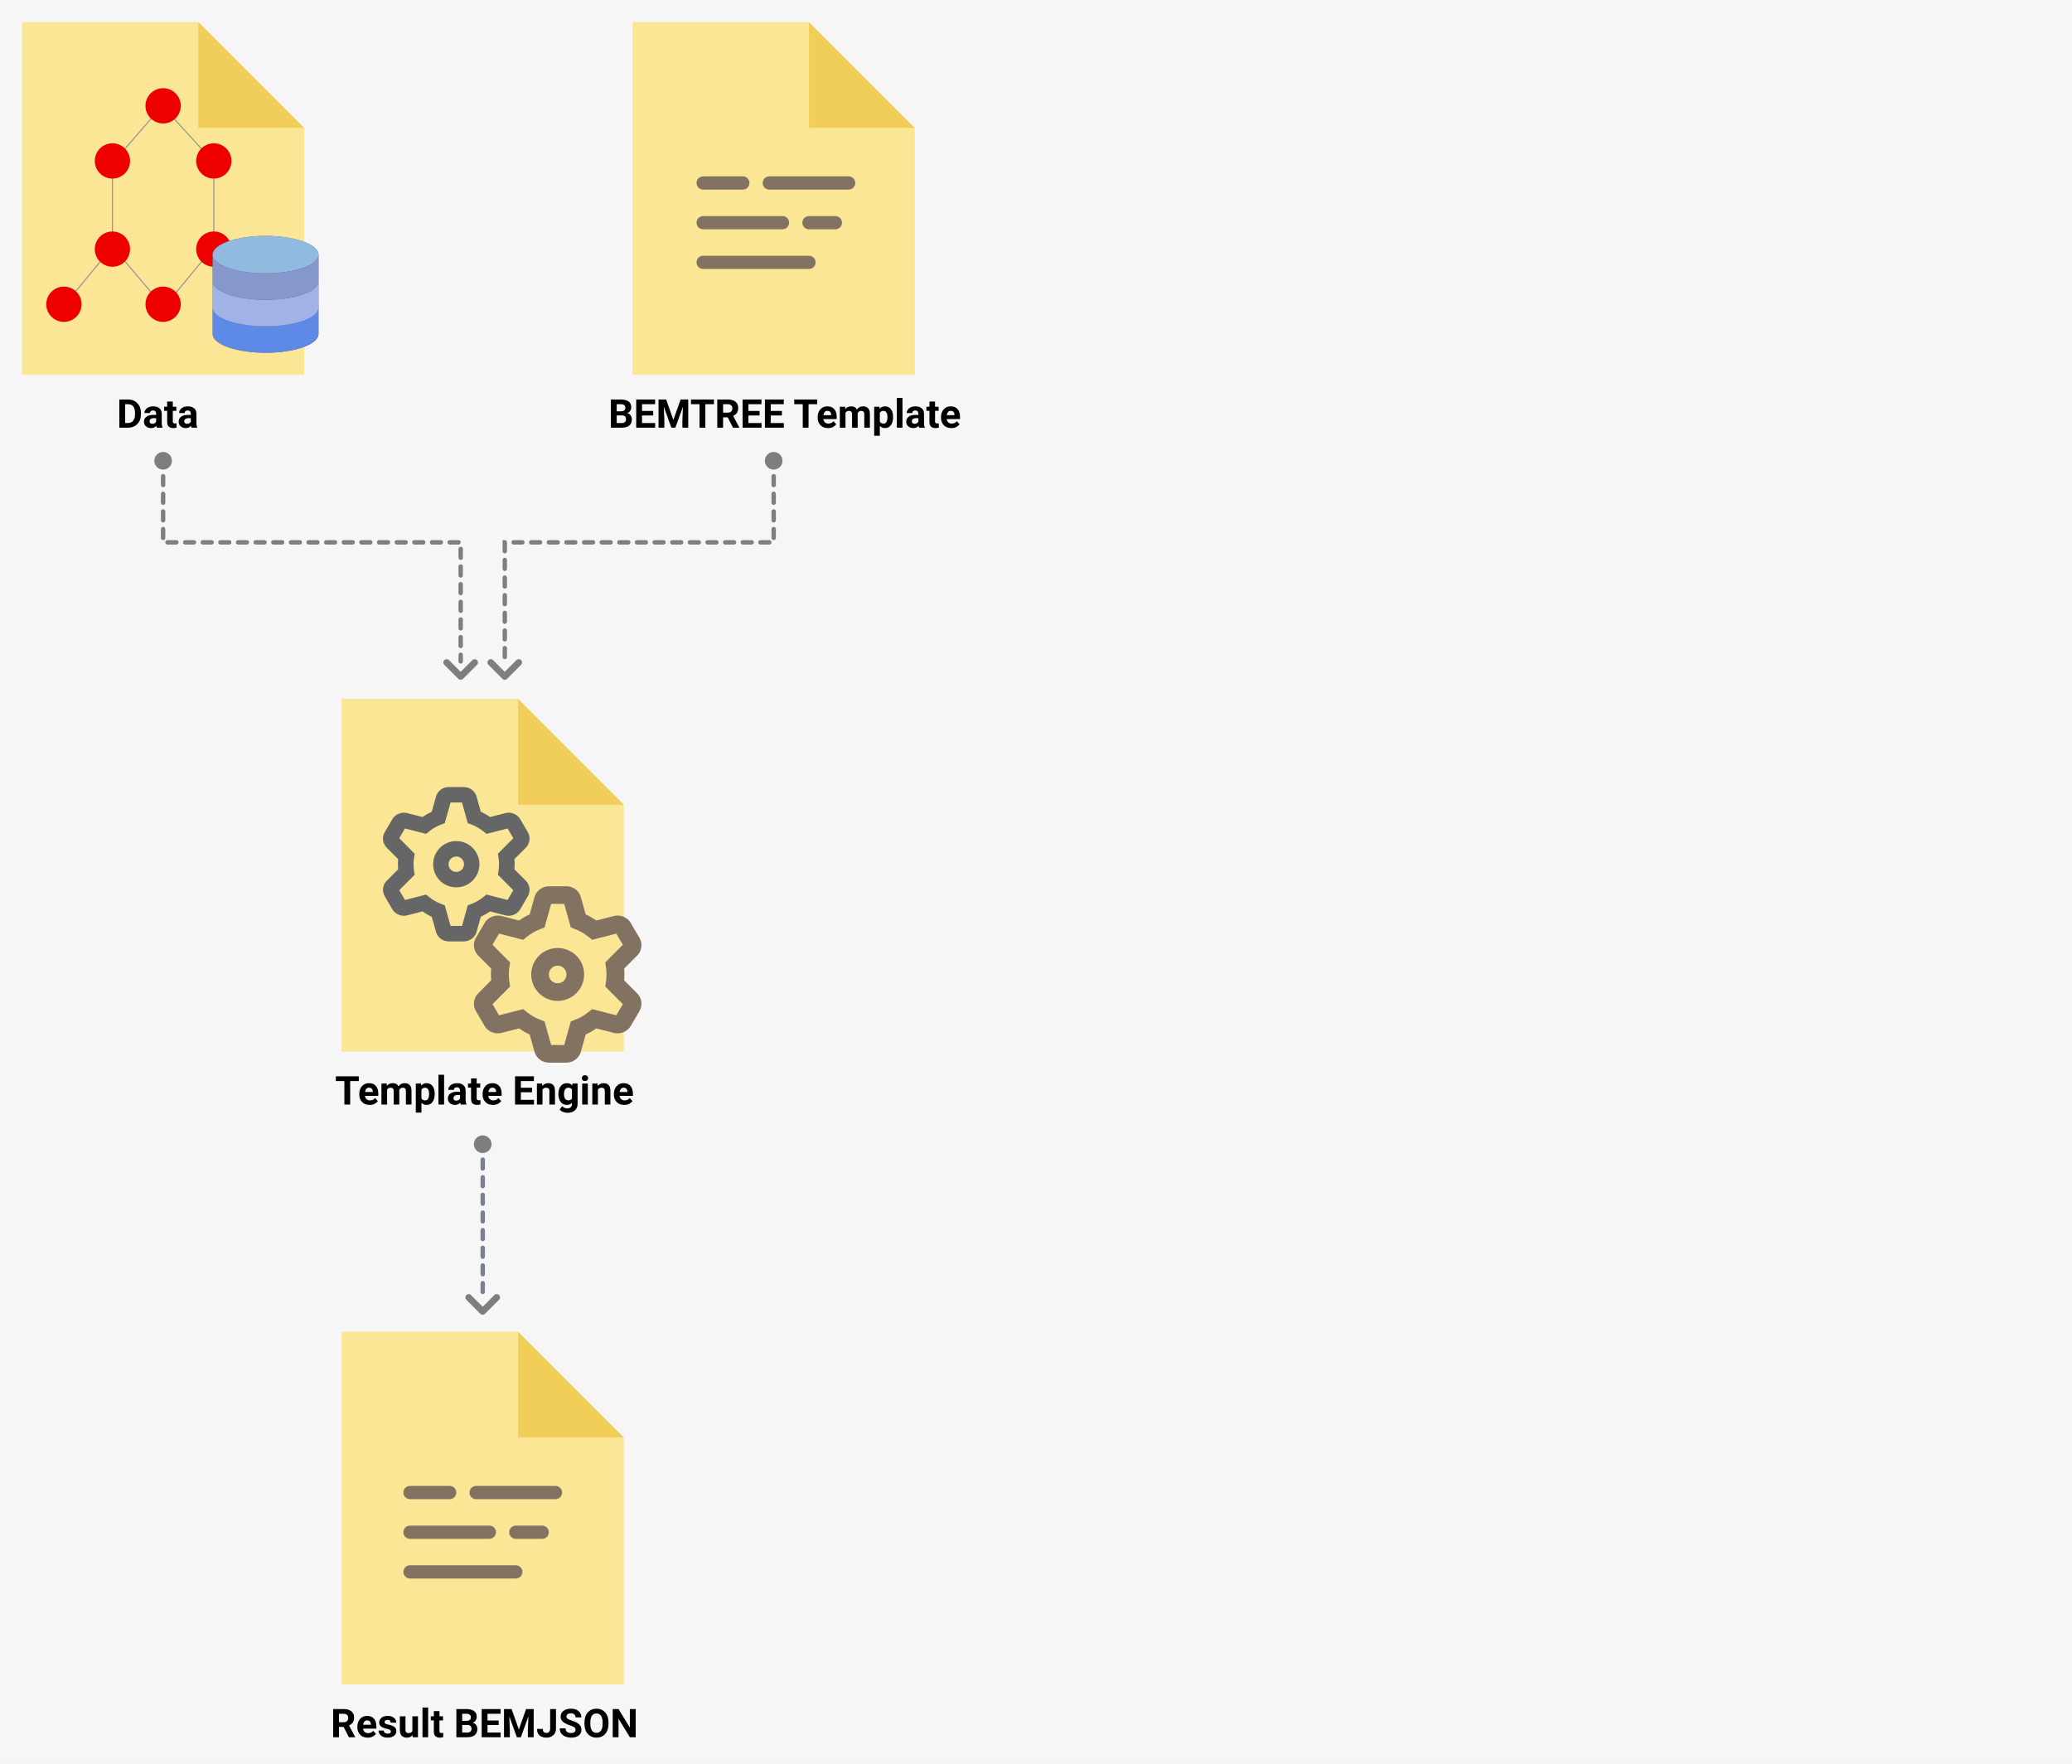
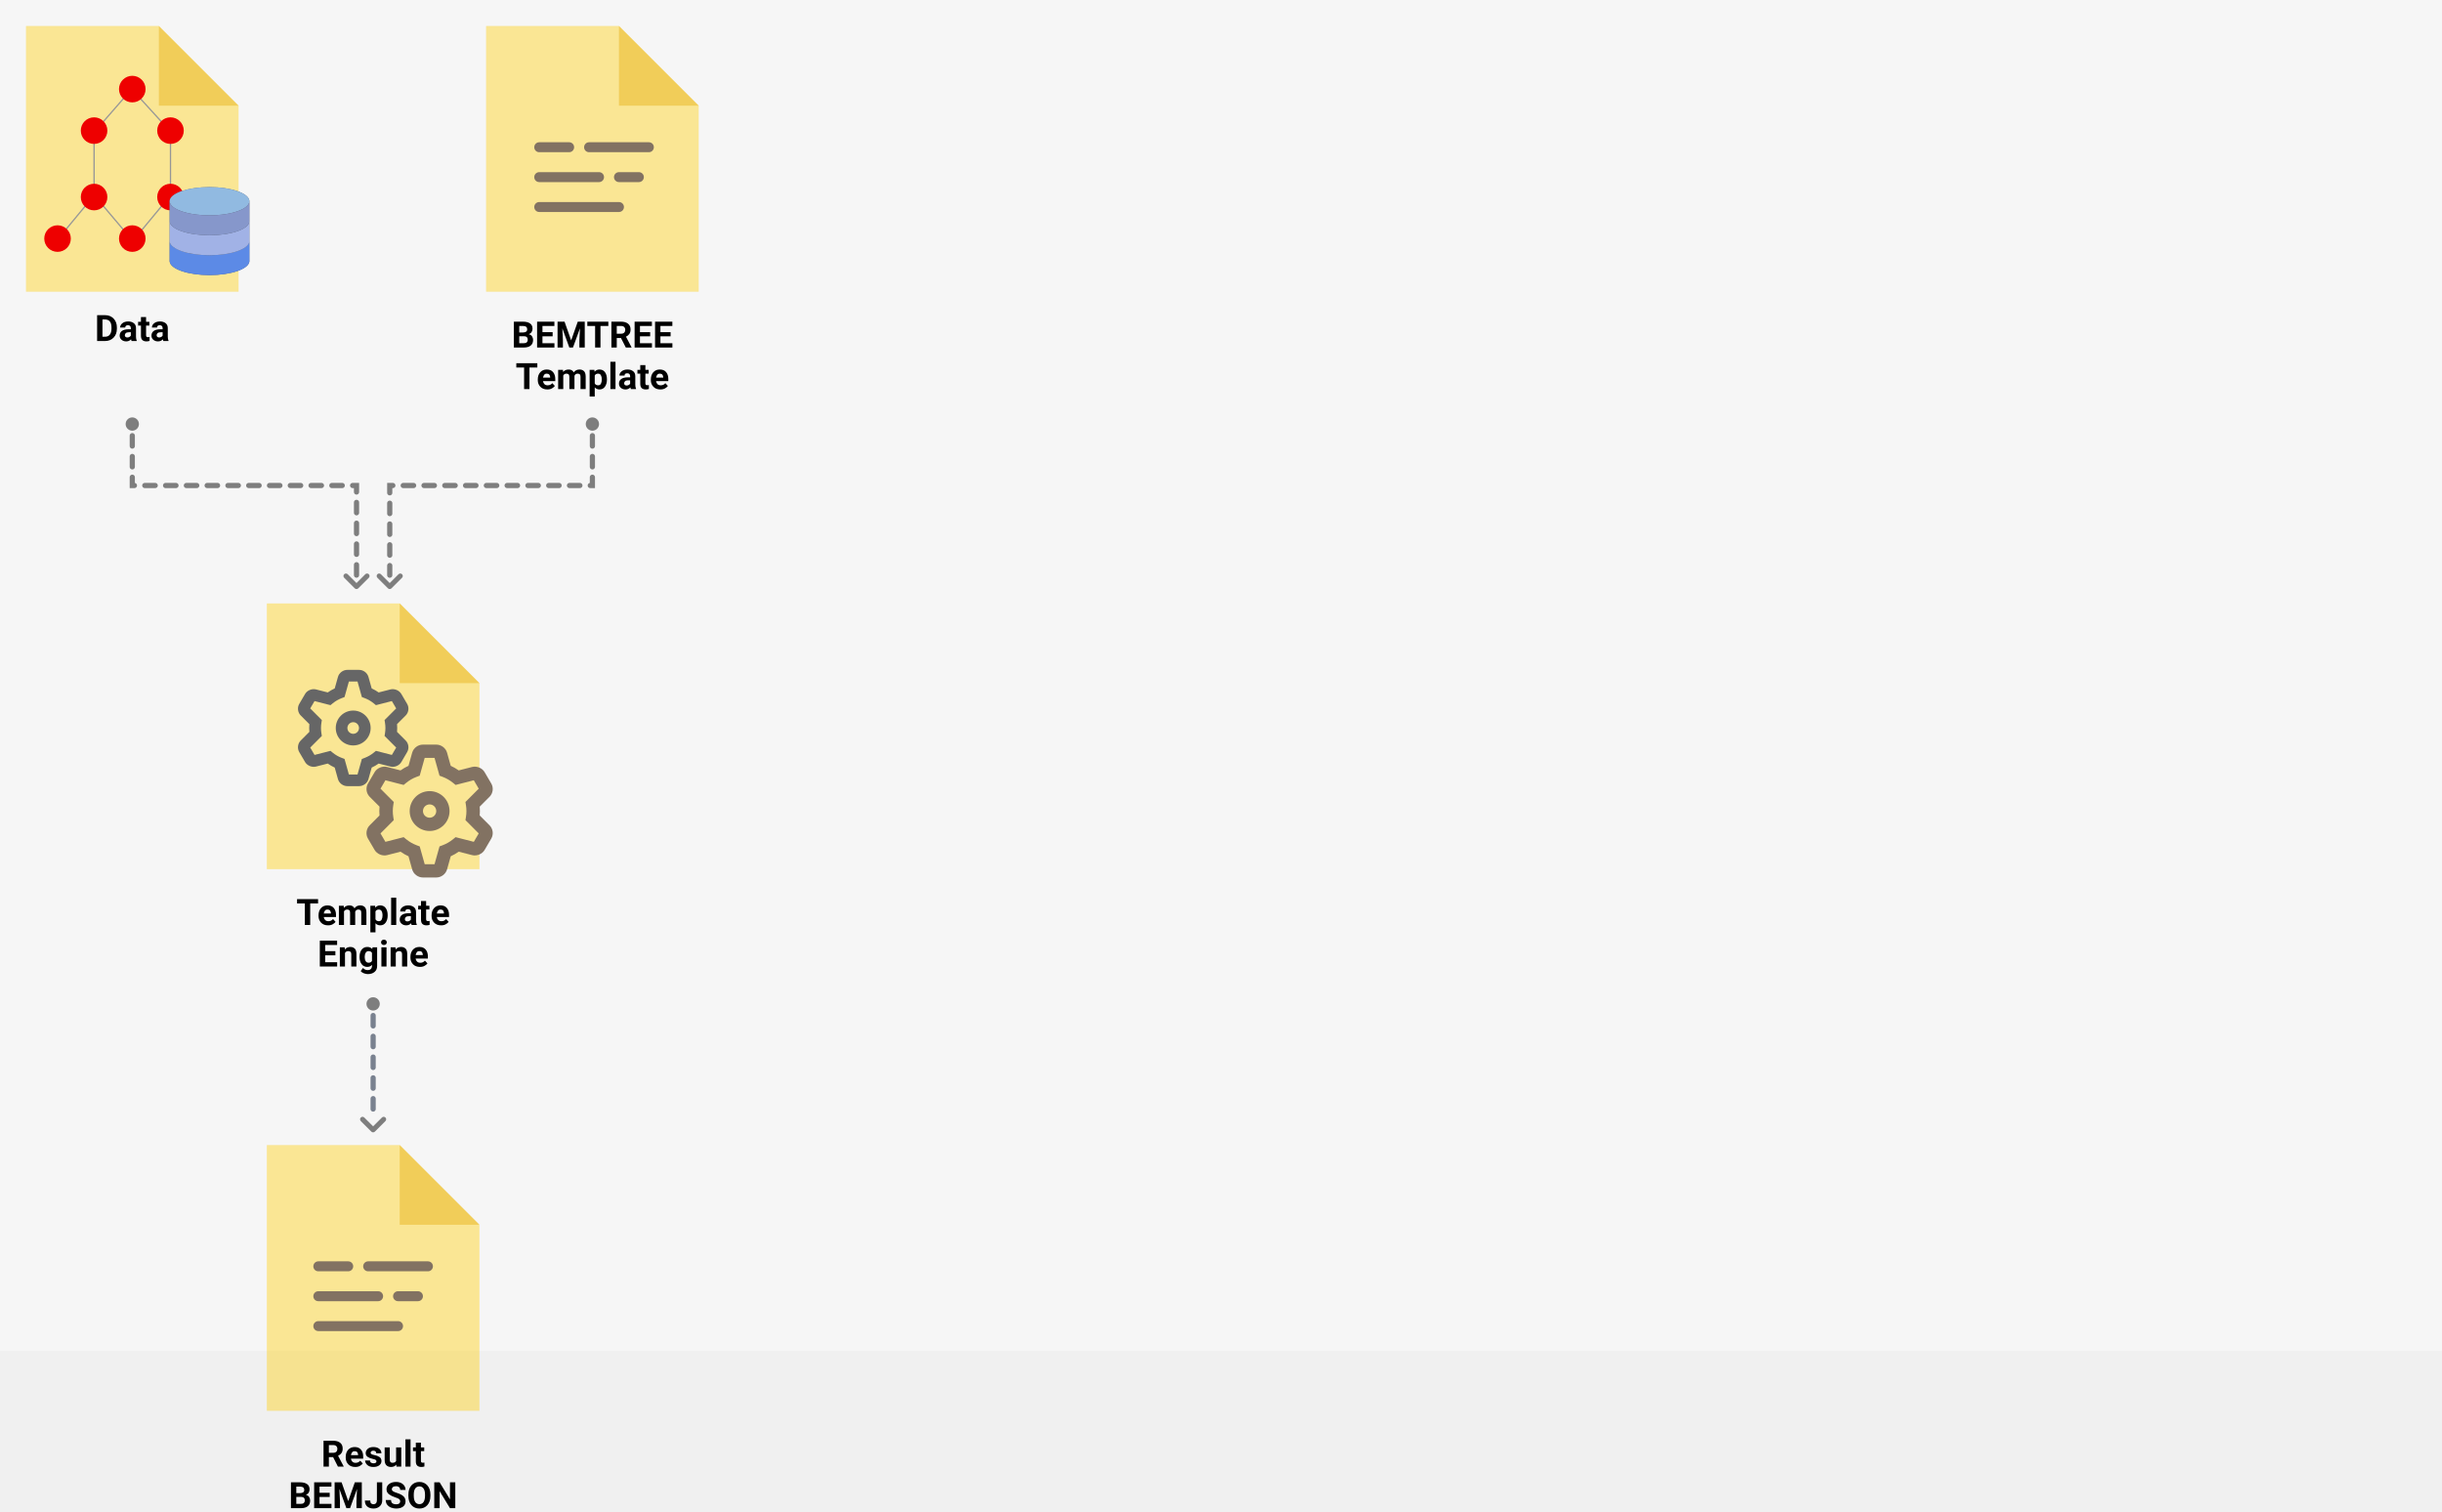
- <svg xmlns="http://www.w3.org/2000/svg" width="940px" height="800px" viewBox="0 0 940 800" version="1.1">
+ <svg xmlns="http://www.w3.org/2000/svg" width="940px" height="582px" viewBox="0 0 940 582" version="1.1">
  <defs />
  <g id="Page-1" stroke="none" stroke-width="1" fill="none" fill-rule="evenodd">
    <g id="bemtree">
-       <rect id="Rectangle-231" fill="#FFFFFF" opacity="0.4" x="0" y="0" width="940" height="800" />
-       <g id="Group-2" transform="translate(70, 205)">
-         <g id="Group" transform="translate(73.5, 52) scale(-1, 1) rotate(90) translate(-73.5, -52) translate(21.5, -21.5)">
-           <path d="M102.913,137.928 L96.543,131.558 C95.956,130.977 95.01,130.979 94.425,131.561 C94.143,131.841 93.984,132.222 93.983,132.619 C93.982,133.017 94.14,133.398 94.421,133.679 L99.728,138.985 L94.421,144.292 C93.841,144.879 93.843,145.825 94.425,146.41 C95.015,147 95.959,146.997 96.543,146.413 L102.913,140.043 C103.192,139.763 103.348,139.384 103.348,138.989 C103.352,138.587 103.194,138.207 102.913,137.928 Z" id="Shape" fill="#7E7E7E" fill-rule="nonzero" />
-           <polyline id="Shape" stroke="#7E7E7E" stroke-width="2" stroke-linecap="round" stroke-dasharray="4,4" points="11 4 41 4 41 139 95 139" />
-           <circle id="Oval" fill="#7E7E7E" fill-rule="nonzero" cx="4" cy="4" r="4" />
+       <rect id="Rectangle-231" fill="#FFFFFF" opacity="0.4" x="0" y="0" width="940" height="520" />
+       <g id="Group-3" transform="translate(10, 10)">
+         <g id="Group-2" transform="translate(38.36317, 150.6803)">
+           <g id="Group" transform="translate(46.99488, 33.24808) scale(-1, 1) rotate(90) translate(-46.99488, -33.24808) translate(13.7468, -13.7468)">
+             <path d="M65.801,88.189 L61.728,84.116 C61.353,83.745 60.748,83.746 60.374,84.118 C60.194,84.297 60.092,84.541 60.091,84.795 C60.091,85.049 60.192,85.293 60.371,85.473 L63.765,88.865 L60.371,92.258 C60,92.634 60.002,93.238 60.374,93.613 C60.751,93.99 61.355,93.988 61.728,93.614 L65.801,89.542 C65.98,89.363 66.08,89.12 66.079,88.868 C66.082,88.611 65.981,88.368 65.801,88.189 Z" id="Shape" fill="#7E7E7E" fill-rule="nonzero" />
+             <polyline id="Shape" stroke="#7E7E7E" stroke-width="2" stroke-linecap="round" stroke-dasharray="4,4" points="7.033 2.558 26.215 2.558 26.215 88.875 60.742 88.875" />
+             <circle id="Oval" fill="#7E7E7E" fill-rule="nonzero" cx="2.558" cy="2.558" r="2.558" />
+           </g>
+           <g id="Group" transform="translate(139.3862, 33.24808) scale(-1, 1) rotate(90) translate(-139.3862, -33.24808) translate(106.1381, -9.590793)">
+             <path d="M66.082,5.104 C66.082,4.851 65.981,4.608 65.801,4.43 L61.728,0.357 C61.353,-0.014 60.748,-0.014 60.374,0.359 C60.194,0.538 60.092,0.781 60.091,1.035 C60.091,1.289 60.192,1.533 60.371,1.713 L63.765,5.105 L60.371,8.499 C60,8.874 60.002,9.479 60.374,9.853 C60.751,10.23 61.355,10.228 61.728,9.855 L65.801,5.782 C65.98,5.603 66.08,5.361 66.079,5.108 L66.082,5.104 Z" id="Shape" fill="#7E7E7E" fill-rule="nonzero" />
+             <polyline id="Shape" stroke="#7E7E7E" stroke-width="2" stroke-linecap="round" stroke-dasharray="4,4" points="7.033 83.12 26.215 83.12 26.215 5.115 60.742 5.115" />
+             <circle id="Oval" fill="#7E7E7E" fill-rule="nonzero" cx="2.558" cy="83.12" r="2.558" />
+           </g>
        </g>
-         <g id="Group" transform="translate(218, 52) scale(-1, 1) rotate(90) translate(-218, -52) translate(166, -15)">
-           <path d="M103.352,7.983 C103.352,7.587 103.194,7.207 102.913,6.928 L96.543,0.558 C95.956,-0.023 95.01,-0.021 94.425,0.561 C94.143,0.841 93.984,1.222 93.983,1.619 C93.982,2.017 94.14,2.398 94.421,2.679 L99.728,7.985 L94.421,13.292 C93.841,13.879 93.843,14.825 94.425,15.41 C95.015,16 95.959,15.997 96.543,15.413 L102.913,9.043 C103.192,8.763 103.348,8.384 103.348,7.989 L103.352,7.983 Z" id="Shape" fill="#7E7E7E" fill-rule="nonzero" />
-           <polyline id="Shape" stroke="#7E7E7E" stroke-width="2" stroke-linecap="round" stroke-dasharray="4,4" points="11 130 41 130 41 8 95 8" />
-           <circle id="Oval" fill="#7E7E7E" fill-rule="nonzero" cx="4" cy="130" r="4" />
+         <g id="setings_cashe_file_icon" transform="translate(92.51407, 373.7954)">
+           <polygon id="Rectangle-231" fill="#FFCC00" opacity="0.4" points="51.348 57 0.197 57 0.197 159.302 82.038 159.302 82.038 87.691" />
+           <polygon id="Rectangle-232" fill="#E4A800" opacity="0.4" points="51.348 57 51.348 87.691 82.038 87.691" />
+           <text id="Result-BEMJSON" font-family="Roboto-Bold, Roboto" font-size="14" font-weight="bold" fill="#000000">
+             <tspan x="21.128" y="180.777">Result </tspan>
+             <tspan x="8.591" y="196.777">BEMJSON</tspan>
+           </text>
+           <path d="M18.1,115.184 C18.1,114.124 18.963,113.266 20.009,113.266 L43.045,113.266 C44.1,113.266 44.954,114.117 44.954,115.184 C44.954,116.244 44.091,117.102 43.045,117.102 L20.008,117.102 C19.5,117.102 19.014,116.9 18.655,116.54 C18.297,116.18 18.097,115.692 18.1,115.184 Z M48.79,115.184 C48.79,114.124 49.655,113.266 50.716,113.266 L58.372,113.266 C59.431,113.266 60.29,114.125 60.29,115.184 C60.29,116.243 59.431,117.102 58.372,117.102 L50.717,117.102 C50.207,117.105 49.717,116.904 49.355,116.544 C48.993,116.184 48.79,115.694 48.79,115.184 L48.79,115.184 Z M18.1,103.675 C18.1,102.615 18.958,101.757 20.012,101.757 L31.532,101.757 C32.588,101.757 33.445,102.609 33.445,103.675 C33.445,104.735 32.586,105.593 31.532,105.593 L20.012,105.593 C19.504,105.594 19.016,105.392 18.657,105.032 C18.298,104.672 18.098,104.183 18.1,103.675 Z M37.281,103.675 C37.281,102.615 38.144,101.757 39.19,101.757 L62.226,101.757 C63.281,101.757 64.136,102.609 64.136,103.675 C64.136,104.735 63.272,105.593 62.226,105.593 L39.189,105.593 C38.682,105.593 38.195,105.391 37.837,105.031 C37.478,104.671 37.278,104.183 37.281,103.675 L37.281,103.675 Z M18.1,126.693 C18.1,125.633 18.953,124.774 20.018,124.774 L50.708,124.774 C51.768,124.774 52.626,125.626 52.626,126.693 C52.626,127.752 51.772,128.611 50.708,128.611 L20.018,128.611 C18.958,128.611 18.1,127.759 18.1,126.693 Z" id="Shape" fill="#827262" fill-rule="nonzero" />
+           <g id="Group" transform="translate(41.11765, 26.30946) scale(-1, 1) rotate(90) translate(-41.11765, -26.30946) translate(14.90281, 21.19437)">
+             <path d="M52.015,5.104 C52.015,4.851 51.914,4.608 51.735,4.43 L47.662,0.357 C47.286,-0.014 46.682,-0.014 46.308,0.359 C46.127,0.538 46.025,0.781 46.025,1.035 C46.024,1.289 46.125,1.533 46.305,1.713 L49.698,5.105 L46.305,8.499 C45.934,8.874 45.935,9.479 46.308,9.853 C46.685,10.23 47.288,10.228 47.662,9.855 L51.735,5.782 C51.913,5.603 52.013,5.361 52.013,5.108 L52.015,5.104 Z" id="Shape" fill="#7E7E7E" fill-rule="nonzero" />
+             <path d="M7.033,5.115 L45.396,5.115" id="Shape" stroke="#79818F" stroke-width="2" stroke-linecap="round" stroke-dasharray="4,4" />
+             <circle id="Oval" fill="#7E7E7E" fill-rule="nonzero" cx="2.558" cy="5.115" r="2.558" />
+           </g>
        </g>
-       </g>
-       <g id="setings_cashe_file_icon" transform="translate(276, 10)">
-         <polygon id="Rectangle-231" fill="#FFCC00" opacity="0.4" points="91 0 11 0 11 160 139 160 139 48" />
-         <polygon id="Rectangle-232" fill="#E4A800" opacity="0.4" points="91 0 91 48 139 48" />
-         <text id="BEMTREE-Template" font-family="Roboto-Bold, Roboto" font-size="18" font-weight="bold" fill="#000000">
-           <tspan x="0" y="184">BEMTREE Template</tspan>
-         </text>
-         <path d="M40,91 C40,89.342 41.35,88 42.986,88 L79.014,88 C80.664,88 82.001,89.332 82.001,91 C82.001,92.657 80.651,93.999 79.014,93.999 L42.985,93.999 C42.191,93.999 41.429,93.683 40.869,93.12 C40.309,92.557 39.996,91.794 40,91 Z M87.999,91 C87.999,89.342 89.352,88 91.012,88 L102.985,88 C104.642,88 105.985,89.343 105.985,91 C105.985,92.656 104.642,93.999 102.985,93.999 L91.014,93.999 C90.216,94.003 89.449,93.689 88.883,93.126 C88.317,92.563 87.999,91.798 87.999,91 L87.999,91 Z M40,73 C40,71.342 41.342,70 42.991,70 L61.009,70 C62.66,70 63.999,71.332 63.999,73 C63.999,74.657 62.657,76 61.009,76 L42.991,76 C42.196,76.001 41.433,75.685 40.872,75.122 C40.311,74.559 39.997,73.795 40,73 Z M69.999,73 C69.999,71.342 71.349,70 72.986,70 L109.014,70 C110.664,70 112,71.332 112,73 C112,74.657 110.65,76 109.014,76 L72.984,76 C72.19,76 71.429,75.683 70.868,75.12 C70.308,74.557 69.995,73.794 69.999,73 L69.999,73 Z M40,108.999 C40,107.342 41.335,105.999 43,105.999 L90.999,105.999 C92.656,105.999 93.999,107.331 93.999,108.999 C93.999,110.657 92.664,111.999 90.999,111.999 L43,111.999 C41.342,111.999 40,110.667 40,108.999 Z" id="Shape" fill="#827262" fill-rule="nonzero" />
-       </g>
-       <g id="setings_cashe_file_icon" transform="translate(152, 317)">
-         <polygon id="Rectangle-231" fill="#FFCC00" opacity="0.4" points="83 0 3 0 3 160 131 160 131 48" />
-         <polygon id="Rectangle-232" fill="#E4A800" opacity="0.4" points="83 0 83 48 131 48" />
-         <text id="Template-Engine" font-family="Roboto-Bold, Roboto" font-size="18" font-weight="bold" fill="#000000">
-           <tspan x="0" y="184">Template Engine</tspan>
-         </text>
-         <g id="map_menu_settings" transform="translate(20, 40)" fill="#666666">
-           <path d="M38.521,70 L31.479,70 C28.886,70 26.504,68.208 25.812,65.739 L23.877,58.83 C22.404,58.154 20.998,57.346 19.671,56.411 L12.613,58.219 C10.155,58.851 7.299,57.663 6.038,55.507 L2.515,49.49 C1.218,47.276 1.601,44.343 3.427,42.518 L8.615,37.317 C8.548,36.549 8.512,35.773 8.512,35 C8.512,34.225 8.548,33.451 8.615,32.681 L3.423,27.48 C1.601,25.653 1.218,22.72 2.518,20.505 L6.038,14.49 C7.299,12.338 10.153,11.155 12.611,11.781 L19.671,13.589 C20.998,12.654 22.404,11.846 23.877,11.17 L25.812,4.261 C26.504,1.792 28.888,0 31.479,0 L38.521,0 C41.114,0 43.496,1.792 44.188,4.261 L46.123,11.17 C47.596,11.846 49.002,12.654 50.329,13.589 L57.387,11.781 C59.847,11.153 62.703,12.338 63.962,14.492 L67.485,20.508 C68.782,22.724 68.399,25.657 66.573,27.482 L61.385,32.681 C61.452,33.451 61.488,34.225 61.488,35 C61.488,35.773 61.452,36.549 61.385,37.317 L66.577,42.52 C68.399,44.347 68.782,47.28 67.483,49.493 L63.962,55.508 C62.701,57.661 59.849,58.851 57.389,58.219 L50.329,56.411 C49.002,57.346 47.596,58.154 46.123,58.83 L44.188,65.739 C43.496,68.208 41.112,70 38.521,70 L38.521,70 L38.521,70 Z M32.407,63 L37.593,63 L40.217,53.632 L41.891,52.999 C43.846,52.262 45.66,51.217 47.287,49.894 L48.683,48.757 L58.281,51.215 L60.874,46.785 L53.878,39.77 L54.155,38.029 C54.313,37.039 54.393,36.02 54.393,35 C54.393,33.98 54.313,32.961 54.155,31.971 L53.878,30.23 L60.874,23.215 L58.281,18.785 L48.683,21.241 L47.287,20.104 C45.66,18.783 43.846,17.738 41.891,17 L40.217,16.368 L37.593,7 L32.407,7 L29.783,16.368 L28.109,17 C26.154,17.738 24.34,18.783 22.713,20.104 L21.317,21.241 L11.719,18.785 L9.126,23.215 L16.122,30.23 L15.845,31.971 C15.687,32.961 15.607,33.98 15.607,35 C15.607,36.02 15.687,37.039 15.845,38.029 L16.122,39.77 L9.126,46.785 L11.719,51.215 L21.317,48.757 L22.713,49.894 C24.34,51.217 26.154,52.262 28.109,52.999 L29.783,53.632 L32.407,63 L32.407,63 Z M35,45.5 C29.201,45.5 24.5,40.799 24.5,35 C24.5,29.201 29.201,24.5 35,24.5 C40.799,24.5 45.5,29.201 45.5,35 C45.5,40.799 40.799,45.5 35,45.5 L35,45.5 L35,45.5 Z M38.5,35 C38.5,33.067 36.933,31.5 35,31.5 C33.067,31.5 31.5,33.067 31.5,35 C31.5,36.933 33.067,38.5 35,38.5 C36.933,38.5 38.5,36.933 38.5,35 L38.5,35 Z" id="Shape" />
+         <g id="setings_cashe_file_icon" transform="translate(91.79284, 222.2916)">
+           <polygon id="Rectangle-231" fill="#FFCC00" opacity="0.4" points="52.069 0 0.918 0 0.918 102.302 82.76 102.302 82.76 30.691" />
+           <polygon id="Rectangle-232" fill="#E4A800" opacity="0.4" points="52.069 0 52.069 30.691 82.76 30.691" />
+           <text id="Template-Engine" font-family="Roboto-Bold, Roboto" font-size="14" font-weight="bold" fill="#000000">
+             <tspan x="12.269" y="123.777">Template </tspan>
+             <tspan x="20.424" y="139.777">Engine</tspan>
+           </text>
+           <g id="map_menu_settings" transform="translate(11.78772, 25.57545)" fill="#666666">
+             <path d="M24.63,44.757 L20.127,44.757 C18.469,44.757 16.946,43.611 16.504,42.032 L15.266,37.615 C14.325,37.183 13.426,36.666 12.577,36.069 L8.065,37.224 C6.493,37.628 4.667,36.869 3.86,35.49 L1.608,31.643 C0.779,30.228 1.024,28.352 2.191,27.185 L5.508,23.86 C5.465,23.369 5.443,22.873 5.443,22.379 C5.443,21.883 5.465,21.388 5.508,20.896 L2.189,17.57 C1.024,16.402 0.779,14.527 1.61,13.11 L3.86,9.265 C4.667,7.888 6.492,7.132 8.063,7.533 L12.577,8.688 C13.426,8.091 14.325,7.574 15.266,7.142 L16.504,2.725 C16.946,1.146 18.47,0 20.127,0 L24.63,0 C26.288,0 27.811,1.146 28.253,2.725 L29.491,7.142 C30.432,7.574 31.331,8.091 32.18,8.688 L36.692,7.533 C38.265,7.131 40.091,7.888 40.897,9.266 L43.149,13.113 C43.978,14.529 43.733,16.405 42.566,17.572 L39.249,20.896 C39.292,21.388 39.315,21.883 39.315,22.379 C39.315,22.873 39.292,23.369 39.249,23.86 L42.568,27.187 C43.733,28.355 43.978,30.23 43.148,31.645 L40.897,35.491 C40.09,36.867 38.267,37.628 36.694,37.224 L32.18,36.069 C31.331,36.666 30.432,37.183 29.491,37.615 L28.253,42.032 C27.811,43.611 26.287,44.757 24.63,44.757 L24.63,44.757 L24.63,44.757 Z M20.72,40.281 L24.037,40.281 L25.714,34.292 L26.785,33.887 C28.034,33.416 29.195,32.748 30.235,31.902 L31.127,31.174 L37.264,32.746 L38.922,29.913 L34.449,25.429 L34.626,24.315 C34.727,23.682 34.778,23.031 34.778,22.379 C34.778,21.726 34.727,21.075 34.626,20.442 L34.449,19.328 L38.922,14.844 L37.264,12.011 L31.127,13.582 L30.235,12.854 C29.195,12.009 28.034,11.341 26.785,10.869 L25.714,10.465 L24.037,4.476 L20.72,4.476 L19.043,10.465 L17.972,10.869 C16.723,11.341 15.562,12.009 14.522,12.854 L13.63,13.582 L7.493,12.011 L5.835,14.844 L10.308,19.328 L10.131,20.442 C10.03,21.075 9.979,21.726 9.979,22.379 C9.979,23.031 10.03,23.682 10.131,24.315 L10.308,25.429 L5.835,29.913 L7.493,32.746 L13.63,31.174 L14.522,31.902 C15.562,32.748 16.723,33.416 17.972,33.887 L19.043,34.292 L20.72,40.281 L20.72,40.281 Z M22.379,29.092 C18.671,29.092 15.665,26.086 15.665,22.379 C15.665,18.671 18.671,15.665 22.379,15.665 C26.086,15.665 29.092,18.671 29.092,22.379 C29.092,26.086 26.086,29.092 22.379,29.092 L22.379,29.092 L22.379,29.092 Z M24.616,22.379 C24.616,21.143 23.614,20.141 22.379,20.141 C21.143,20.141 20.141,21.143 20.141,22.379 C20.141,23.614 21.143,24.616 22.379,24.616 C23.614,24.616 24.616,23.614 24.616,22.379 L24.616,22.379 Z" id="Shape" />
+           </g>
+           <g id="map_menu_settings" transform="translate(39.28133, 54.34783)" fill="#827262">
+             <path d="M26.87,51.151 L21.724,51.151 C19.829,51.151 18.088,49.841 17.583,48.037 L16.169,42.988 C15.093,42.495 14.065,41.904 13.095,41.221 L7.938,42.542 C6.141,43.004 4.055,42.136 3.133,40.56 L0.559,36.164 C-0.389,34.546 -0.109,32.403 1.225,31.069 L5.016,27.269 C4.967,26.707 4.941,26.141 4.941,25.575 C4.941,25.009 4.967,24.444 5.016,23.881 L1.223,20.081 C-0.109,18.746 -0.389,16.602 0.562,14.983 L3.133,10.588 C4.055,9.015 6.14,8.151 7.937,8.609 L13.095,9.93 C14.065,9.247 15.093,8.656 16.169,8.162 L17.583,3.114 C18.088,1.309 19.83,0 21.724,0 L26.87,0 C28.765,0 30.505,1.309 31.011,3.114 L32.425,8.162 C33.501,8.656 34.528,9.247 35.498,9.93 L40.655,8.609 C42.453,8.15 44.54,9.015 45.46,10.59 L48.034,14.986 C48.982,16.605 48.702,18.748 47.368,20.082 L43.577,23.881 C43.626,24.444 43.652,25.009 43.652,25.575 C43.652,26.141 43.626,26.707 43.577,27.269 L47.371,31.07 C48.702,32.405 48.982,34.549 48.033,36.166 L45.46,40.561 C44.539,42.134 42.454,43.004 40.657,42.542 L35.498,41.221 C34.528,41.904 33.501,42.495 32.425,42.988 L31.011,48.037 C30.505,49.841 28.763,51.151 26.87,51.151 L26.87,51.151 L26.87,51.151 Z M22.402,46.036 L26.192,46.036 L28.109,39.191 L29.332,38.728 C30.761,38.189 32.087,37.426 33.275,36.459 L34.295,35.628 L41.309,37.425 L43.204,34.187 L38.092,29.061 L38.294,27.789 C38.409,27.065 38.468,26.321 38.468,25.575 C38.468,24.83 38.409,24.086 38.294,23.362 L38.092,22.09 L43.204,16.964 L41.309,13.726 L34.295,15.522 L33.275,14.691 C32.087,13.725 30.761,12.962 29.332,12.422 L28.109,11.96 L26.192,5.115 L22.402,5.115 L20.485,11.96 L19.261,12.422 C17.833,12.962 16.507,13.725 15.318,14.691 L14.298,15.522 L7.285,13.726 L5.39,16.964 L10.502,22.09 L10.3,23.362 C10.184,24.086 10.126,24.83 10.126,25.575 C10.126,26.321 10.184,27.065 10.3,27.789 L10.502,29.061 L5.39,34.187 L7.285,37.425 L14.298,35.628 L15.318,36.459 C16.507,37.426 17.833,38.189 19.261,38.728 L20.485,39.191 L22.402,46.036 L22.402,46.036 Z M24.297,33.248 C20.059,33.248 16.624,29.813 16.624,25.575 C16.624,21.338 20.059,17.903 24.297,17.903 C28.534,17.903 31.969,21.338 31.969,25.575 C31.969,29.813 28.534,33.248 24.297,33.248 L24.297,33.248 L24.297,33.248 Z M26.854,25.575 C26.854,24.163 25.709,23.018 24.297,23.018 C22.884,23.018 21.739,24.163 21.739,25.575 C21.739,26.988 22.884,28.133 24.297,28.133 C25.709,28.133 26.854,26.988 26.854,25.575 L26.854,25.575 Z" id="Shape" />
+           </g>
        </g>
-         <g id="map_menu_settings" transform="translate(63, 85)" fill="#827262">
-           <path d="M42.024,80 L33.976,80 C31.012,80 28.29,77.952 27.499,75.13 L25.288,67.234 C23.605,66.462 21.997,65.538 20.481,64.47 L12.415,66.536 C9.605,67.258 6.342,65.9 4.9,63.436 L0.874,56.56 C-0.608,54.03 -0.17,50.678 1.916,48.592 L7.846,42.648 C7.769,41.77 7.728,40.884 7.728,40 C7.728,39.114 7.769,38.23 7.846,37.35 L1.912,31.406 C-0.17,29.318 -0.608,25.966 0.878,23.434 L4.9,16.56 C6.342,14.1 9.603,12.748 12.413,13.464 L20.481,15.53 C21.997,14.462 23.605,13.538 25.288,12.766 L27.499,4.87 C28.29,2.048 31.014,0 33.976,0 L42.024,0 C44.988,0 47.71,2.048 48.501,4.87 L50.712,12.766 C52.395,13.538 54.003,14.462 55.519,15.53 L63.585,13.464 C66.397,12.746 69.661,14.1 71.1,16.562 L75.126,23.438 C76.608,25.97 76.17,29.322 74.084,31.408 L68.154,37.35 C68.231,38.23 68.272,39.114 68.272,40 C68.272,40.884 68.231,41.77 68.154,42.648 L74.088,48.594 C76.17,50.682 76.608,54.034 75.124,56.564 L71.1,63.438 C69.658,65.898 66.399,67.258 63.587,66.536 L55.519,64.47 C54.003,65.538 52.395,66.462 50.712,67.234 L48.501,75.13 C47.71,77.952 44.986,80 42.024,80 L42.024,80 L42.024,80 Z M35.036,72 L40.964,72 L43.962,61.294 L45.876,60.57 C48.11,59.728 50.183,58.534 52.042,57.022 L53.638,55.722 L64.607,58.532 L67.57,53.468 L59.575,45.452 L59.892,43.462 C60.072,42.33 60.163,41.166 60.163,40 C60.163,38.834 60.072,37.67 59.892,36.538 L59.575,34.548 L67.57,26.532 L64.607,21.468 L53.638,24.276 L52.042,22.976 C50.183,21.466 48.11,20.272 45.876,19.428 L43.962,18.706 L40.964,8 L35.036,8 L32.038,18.706 L30.124,19.428 C27.89,20.272 25.817,21.466 23.958,22.976 L22.362,24.276 L11.393,21.468 L8.43,26.532 L16.425,34.548 L16.108,36.538 C15.928,37.67 15.837,38.834 15.837,40 C15.837,41.166 15.928,42.33 16.108,43.462 L16.425,45.452 L8.43,53.468 L11.393,58.532 L22.362,55.722 L23.958,57.022 C25.817,58.534 27.89,59.728 30.124,60.57 L32.038,61.294 L35.036,72 L35.036,72 Z M38,52 C31.373,52 26,46.627 26,40 C26,33.373 31.373,28 38,28 C44.627,28 50,33.373 50,40 C50,46.627 44.627,52 38,52 L38,52 L38,52 Z M42,40 C42,37.791 40.209,36 38,36 C35.791,36 34,37.791 34,40 C34,42.209 35.791,44 38,44 C40.209,44 42,42.209 42,40 L42,40 Z" id="Shape" />
+         <g id="setings_cashe_file_icon" transform="translate(177.0767, 0)">
+           <polygon id="Rectangle-231" fill="#FFCC00" opacity="0.4" points="51.184 0 0.033 0 0.033 102.302 81.875 102.302 81.875 30.691" />
+           <polygon id="Rectangle-232" fill="#E4A800" opacity="0.4" points="51.184 0 51.184 30.691 81.875 30.691" />
+           <text id="BEMTREE-Template" font-family="Roboto-Bold, Roboto" font-size="14" font-weight="bold" fill="#000000">
+             <tspan x="9.844" y="123.777">BEMTREE </tspan>
+             <tspan x="11.385" y="139.777">Template</tspan>
+           </text>
+           <path d="M18.575,58.184 C18.575,57.124 19.439,56.266 20.485,56.266 L43.521,56.266 C44.576,56.266 45.43,57.117 45.43,58.184 C45.43,59.244 44.567,60.102 43.521,60.102 L20.484,60.102 C19.976,60.102 19.489,59.9 19.131,59.54 C18.773,59.18 18.573,58.692 18.575,58.184 Z M49.265,58.184 C49.265,57.124 50.13,56.266 51.192,56.266 L58.847,56.266 C59.907,56.266 60.765,57.125 60.765,58.184 C60.765,59.243 59.907,60.102 58.847,60.102 L51.193,60.102 C50.683,60.105 50.192,59.904 49.831,59.544 C49.469,59.184 49.265,58.694 49.265,58.184 L49.265,58.184 Z M18.575,46.675 C18.575,45.615 19.434,44.757 20.488,44.757 L32.008,44.757 C33.064,44.757 33.92,45.609 33.92,46.675 C33.92,47.735 33.062,48.593 32.008,48.593 L20.488,48.593 C19.979,48.594 19.492,48.392 19.133,48.032 C18.774,47.672 18.573,47.183 18.575,46.675 Z M37.757,46.675 C37.757,45.615 38.62,44.757 39.666,44.757 L62.702,44.757 C63.757,44.757 64.611,45.609 64.611,46.675 C64.611,47.735 63.748,48.593 62.702,48.593 L39.665,48.593 C39.157,48.593 38.67,48.391 38.312,48.031 C37.954,47.671 37.754,47.183 37.757,46.675 L37.757,46.675 Z M18.575,69.693 C18.575,68.633 19.429,67.774 20.494,67.774 L51.183,67.774 C52.243,67.774 53.102,68.626 53.102,69.693 C53.102,70.752 52.248,71.611 51.183,71.611 L20.494,71.611 C19.434,71.611 18.575,70.759 18.575,69.693 Z" id="Shape" fill="#827262" fill-rule="nonzero" />
        </g>
-         <g id="Group" transform="translate(67, 239) scale(-1, 1) rotate(90) translate(-67, -239) translate(26, 231)">
-           <path d="M81.352,7.983 C81.352,7.587 81.194,7.207 80.913,6.928 L74.543,0.558 C73.956,-0.023 73.01,-0.021 72.425,0.561 C72.143,0.841 71.984,1.222 71.983,1.619 C71.982,2.017 72.14,2.398 72.421,2.679 L77.728,7.985 L72.421,13.292 C71.841,13.879 71.843,14.825 72.425,15.41 C73.015,16 73.959,15.997 74.543,15.413 L80.913,9.043 C81.192,8.763 81.348,8.384 81.348,7.989 L81.352,7.983 Z" id="Shape" fill="#7E7E7E" fill-rule="nonzero" />
-           <path d="M11,8 L71,8" id="Shape" stroke="#79818F" stroke-width="2" stroke-linecap="round" stroke-dasharray="4,4" />
-           <circle id="Oval" fill="#7E7E7E" fill-rule="nonzero" cx="4" cy="8" r="4" />
-         </g>
-       </g>
-       <g id="setings_cashe_file_icon" transform="translate(150, 604)">
-         <polygon id="Rectangle-231" fill="#FFCC00" opacity="0.4" points="85 0 5 0 5 160 133 160 133 48" />
-         <polygon id="Rectangle-232" fill="#E4A800" opacity="0.4" points="85 0 85 48 133 48" />
-         <text id="Result-BEMJSON" font-family="Roboto-Bold, Roboto" font-size="18" font-weight="bold" fill="#000000">
-           <tspan x="0" y="184">Result BEMJSON</tspan>
-         </text>
-         <path d="M33,91 C33,89.342 34.35,88 35.986,88 L72.014,88 C73.664,88 75.001,89.332 75.001,91 C75.001,92.657 73.651,93.999 72.014,93.999 L35.985,93.999 C35.191,93.999 34.429,93.683 33.869,93.12 C33.309,92.557 32.996,91.794 33,91 Z M80.999,91 C80.999,89.342 82.352,88 84.012,88 L95.985,88 C97.642,88 98.985,89.343 98.985,91 C98.985,92.656 97.642,93.999 95.985,93.999 L84.014,93.999 C83.216,94.003 82.449,93.689 81.883,93.126 C81.317,92.563 80.999,91.798 80.999,91 L80.999,91 Z M33,73 C33,71.342 34.342,70 35.991,70 L54.009,70 C55.66,70 56.999,71.332 56.999,73 C56.999,74.657 55.657,76 54.009,76 L35.991,76 C35.196,76.001 34.433,75.685 33.872,75.122 C33.311,74.559 32.997,73.795 33,73 Z M62.999,73 C62.999,71.342 64.349,70 65.986,70 L102.014,70 C103.664,70 105,71.332 105,73 C105,74.657 103.65,76 102.014,76 L65.984,76 C65.19,76 64.429,75.683 63.868,75.12 C63.308,74.557 62.995,73.794 62.999,73 L62.999,73 Z M33,108.999 C33,107.342 34.335,105.999 36,105.999 L83.999,105.999 C85.656,105.999 86.999,107.331 86.999,108.999 C86.999,110.657 85.664,111.999 83.999,111.999 L36,111.999 C34.342,111.999 33,110.667 33,108.999 Z" id="Shape" fill="#827262" fill-rule="nonzero" />
-       </g>
-       <g id="setings_cashe_file_icon" transform="translate(10, 10)">
-         <polygon id="Rectangle-231" fill="#FFCC00" opacity="0.4" points="80 0 0 0 0 160 128 160 128 48" />
-         <polygon id="Rectangle-232" fill="#E4A800" opacity="0.4" points="80 0 80 48 128 48" />
-         <text id="Data" font-family="Roboto-Bold, Roboto" font-size="18" font-weight="bold" fill="#000000">
-           <tspan x="43" y="184">Data</tspan>
-         </text>
-         <g id="Group" transform="translate(11, 30)">
-           <path d="M49,4 L80,38" id="Line" stroke="#979797" stroke-width="0.5" stroke-linecap="square" />
-           <path d="M76,31 L76,73" id="Line" stroke="#979797" stroke-width="0.5" stroke-linecap="square" />
-           <path d="M30,31 L30,73" id="Line" stroke="#979797" stroke-width="0.5" stroke-linecap="square" />
-           <path d="M30,34 L57,3" id="Line" stroke="#979797" stroke-width="0.5" stroke-linecap="square" />
-           <path d="M6,101 L30,72" id="Line" stroke="#979797" stroke-width="0.5" stroke-linecap="square" />
-           <path d="M52,101 L76,72" id="Line" stroke="#979797" stroke-width="0.5" stroke-linecap="square" />
-           <path d="M53,99 L31,73" id="Line" stroke="#979797" stroke-width="0.5" stroke-linecap="square" />
-           <circle id="Oval" fill="#EE0000" fill-rule="nonzero" cx="76" cy="73" r="8" />
-           <circle id="Oval" fill="#EE0000" fill-rule="nonzero" cx="30" cy="73" r="8" />
-           <circle id="Oval" fill="#EE0000" fill-rule="nonzero" cx="76" cy="33" r="8" />
-           <circle id="Oval" fill="#EE0000" fill-rule="nonzero" cx="30" cy="33" r="8" />
-           <circle id="Oval" fill="#EE0000" fill-rule="nonzero" cx="53" cy="8" r="8" />
-           <circle id="Oval" fill="#EE0000" fill-rule="nonzero" cx="53" cy="98" r="8" />
-           <circle id="Oval" fill="#EE0000" fill-rule="nonzero" cx="8" cy="98" r="8" />
-         </g>
-         <g id="Group" transform="translate(86, 97)" fill-rule="nonzero">
-           <path d="M48.446,8 C47.715,3.538 37.271,0 24.491,0 C11.711,0 1.267,3.538 0.535,8 L0.491,8 L0.491,45 L0.536,45 C1.267,49.461 11.711,53 24.491,53 C37.271,53 47.715,49.461 48.446,45 L48.491,45 L48.491,8 L48.446,8 Z" id="Shape" fill="#545E73" />
-           <g transform="translate(0, 32)" id="Shape" fill="#5C8AE6">
-             <path d="M24.491,9 C11.236,9 0.491,5.194 0.491,0.5 L0.491,13 L0.536,13 C1.267,17.461 11.711,21 24.491,21 C37.271,21 47.715,17.461 48.446,13 L48.491,13 L48.491,0.5 C48.491,5.194 37.746,9 24.491,9 Z M0.491,0 L0.491,0.5 C0.491,0.332 0.509,0.166 0.536,0 L0.491,0 Z M48.446,0 C48.473,0.166 48.491,0.332 48.491,0.5 L48.491,0 L48.446,0 Z" />
+         <g id="setings_cashe_file_icon">
+           <polygon id="Rectangle-231" fill="#FFCC00" opacity="0.4" points="51.151 0 0 0 0 102.302 81.841 102.302 81.841 30.691" />
+           <polygon id="Rectangle-232" fill="#E4A800" opacity="0.4" points="51.151 0 51.151 30.691 81.841 30.691" />
+           <text id="Data" font-family="Roboto-Bold, Roboto" font-size="14" font-weight="bold" fill="#000000">
+             <tspan x="26.491" y="121.277">Data</tspan>
+           </text>
+           <g id="Group" transform="translate(7.033248, 19.18159)">
+             <path d="M31.33,2.558 L51.151,24.297" id="Line" stroke="#979797" stroke-width="0.5" stroke-linecap="square" />
+             <path d="M48.593,19.821 L48.593,46.675" id="Line" stroke="#979797" stroke-width="0.5" stroke-linecap="square" />
+             <path d="M19.182,19.821 L19.182,46.675" id="Line" stroke="#979797" stroke-width="0.5" stroke-linecap="square" />
+             <path d="M19.182,21.739 L36.445,1.918" id="Line" stroke="#979797" stroke-width="0.5" stroke-linecap="square" />
+             <path d="M3.836,64.578 L19.182,46.036" id="Line" stroke="#979797" stroke-width="0.5" stroke-linecap="square" />
+             <path d="M33.248,64.578 L48.593,46.036" id="Line" stroke="#979797" stroke-width="0.5" stroke-linecap="square" />
+             <path d="M33.887,63.299 L19.821,46.675" id="Line" stroke="#979797" stroke-width="0.5" stroke-linecap="square" />
+             <circle id="Oval" fill="#EE0000" fill-rule="nonzero" cx="48.593" cy="46.675" r="5.115" />
+             <circle id="Oval" fill="#EE0000" fill-rule="nonzero" cx="19.182" cy="46.675" r="5.115" />
+             <circle id="Oval" fill="#EE0000" fill-rule="nonzero" cx="48.593" cy="21.1" r="5.115" />
+             <circle id="Oval" fill="#EE0000" fill-rule="nonzero" cx="19.182" cy="21.1" r="5.115" />
+             <circle id="Oval" fill="#EE0000" fill-rule="nonzero" cx="33.887" cy="5.115" r="5.115" />
+             <circle id="Oval" fill="#EE0000" fill-rule="nonzero" cx="33.887" cy="62.66" r="5.115" />
+             <circle id="Oval" fill="#EE0000" fill-rule="nonzero" cx="5.115" cy="62.66" r="5.115" />
          </g>
-           <g transform="translate(0, 20)" id="Shape" fill="#A1B2E6">
-             <path d="M24.491,9 C11.236,9 0.491,5.194 0.491,0.5 L0.491,13 L0.536,13 C1.267,17.461 11.711,21 24.491,21 C37.271,21 47.715,17.461 48.446,13 L48.491,13 L48.491,0.5 C48.491,5.194 37.746,9 24.491,9 Z M0.491,0 L0.491,0.5 C0.491,0.332 0.509,0.166 0.536,0 L0.491,0 Z M48.446,0 C48.473,0.166 48.491,0.332 48.491,0.5 L48.491,0 L48.446,0 Z" />
-           </g>
-           <ellipse id="Oval" fill="#91BAE1" cx="24.491" cy="8.5" rx="24" ry="8.5" />
-           <g transform="translate(0, 8)" id="Shape" fill="#8697CB">
-             <path d="M24.491,9 C11.236,9 0.491,5.194 0.491,0.5 L0.491,13 L0.536,13 C1.267,17.461 11.711,21 24.491,21 C37.271,21 47.715,17.461 48.446,13 L48.491,13 L48.491,0.5 C48.491,5.194 37.746,9 24.491,9 Z M0.491,0 L0.491,0.5 C0.491,0.332 0.509,0.166 0.536,0 L0.491,0 Z M48.446,0 C48.473,0.166 48.491,0.332 48.491,0.5 L48.491,0 L48.446,0 Z" />
+           <g id="Group" transform="translate(54.98721, 62.02046)" fill-rule="nonzero">
+             <path d="M30.976,5.115 C30.508,2.262 23.831,0 15.659,0 C7.488,0 0.81,2.262 0.342,5.115 L0.314,5.115 L0.314,28.772 L0.343,28.772 C0.81,31.625 7.488,33.887 15.659,33.887 C23.831,33.887 30.508,31.625 30.976,28.772 L31.004,28.772 L31.004,5.115 L30.976,5.115 Z" id="Shape" fill="#545E73" />
+             <g transform="translate(0, 20.46036)" id="Shape" fill="#5C8AE6">
+               <path d="M15.659,5.754 C7.184,5.754 0.314,3.321 0.314,0.32 L0.314,8.312 L0.343,8.312 C0.81,11.164 7.488,13.427 15.659,13.427 C23.831,13.427 30.508,11.164 30.976,8.312 L31.004,8.312 L31.004,0.32 C31.004,3.321 24.134,5.754 15.659,5.754 Z M0.314,0 L0.314,0.32 C0.314,0.212 0.325,0.106 0.343,0 L0.314,0 Z M30.976,0 C30.993,0.106 31.004,0.212 31.004,0.32 L31.004,0 L30.976,0 Z" />
+             </g>
+             <g transform="translate(0, 12.78772)" id="Shape" fill="#A1B2E6">
+               <path d="M15.659,5.754 C7.184,5.754 0.314,3.321 0.314,0.32 L0.314,8.312 L0.343,8.312 C0.81,11.164 7.488,13.427 15.659,13.427 C23.831,13.427 30.508,11.164 30.976,8.312 L31.004,8.312 L31.004,0.32 C31.004,3.321 24.134,5.754 15.659,5.754 Z M0.314,0 L0.314,0.32 C0.314,0.212 0.325,0.106 0.343,0 L0.314,0 Z M30.976,0 C30.993,0.106 31.004,0.212 31.004,0.32 L31.004,0 L30.976,0 Z" />
+             </g>
+             <ellipse id="Oval" fill="#91BAE1" cx="15.659" cy="5.435" rx="15.345" ry="5.435" />
+             <g transform="translate(0, 5.11509)" id="Shape" fill="#8697CB">
+               <path d="M15.659,5.754 C7.184,5.754 0.314,3.321 0.314,0.32 L0.314,8.312 L0.343,8.312 C0.81,11.164 7.488,13.427 15.659,13.427 C23.831,13.427 30.508,11.164 30.976,8.312 L31.004,8.312 L31.004,0.32 C31.004,3.321 24.134,5.754 15.659,5.754 Z M0.314,0 L0.314,0.32 C0.314,0.212 0.325,0.106 0.343,0 L0.314,0 Z M30.976,0 C30.993,0.106 31.004,0.212 31.004,0.32 L31.004,0 L30.976,0 Z" />
+             </g>
          </g>
        </g>
      </g>
    </g>
  </g>
</svg>
